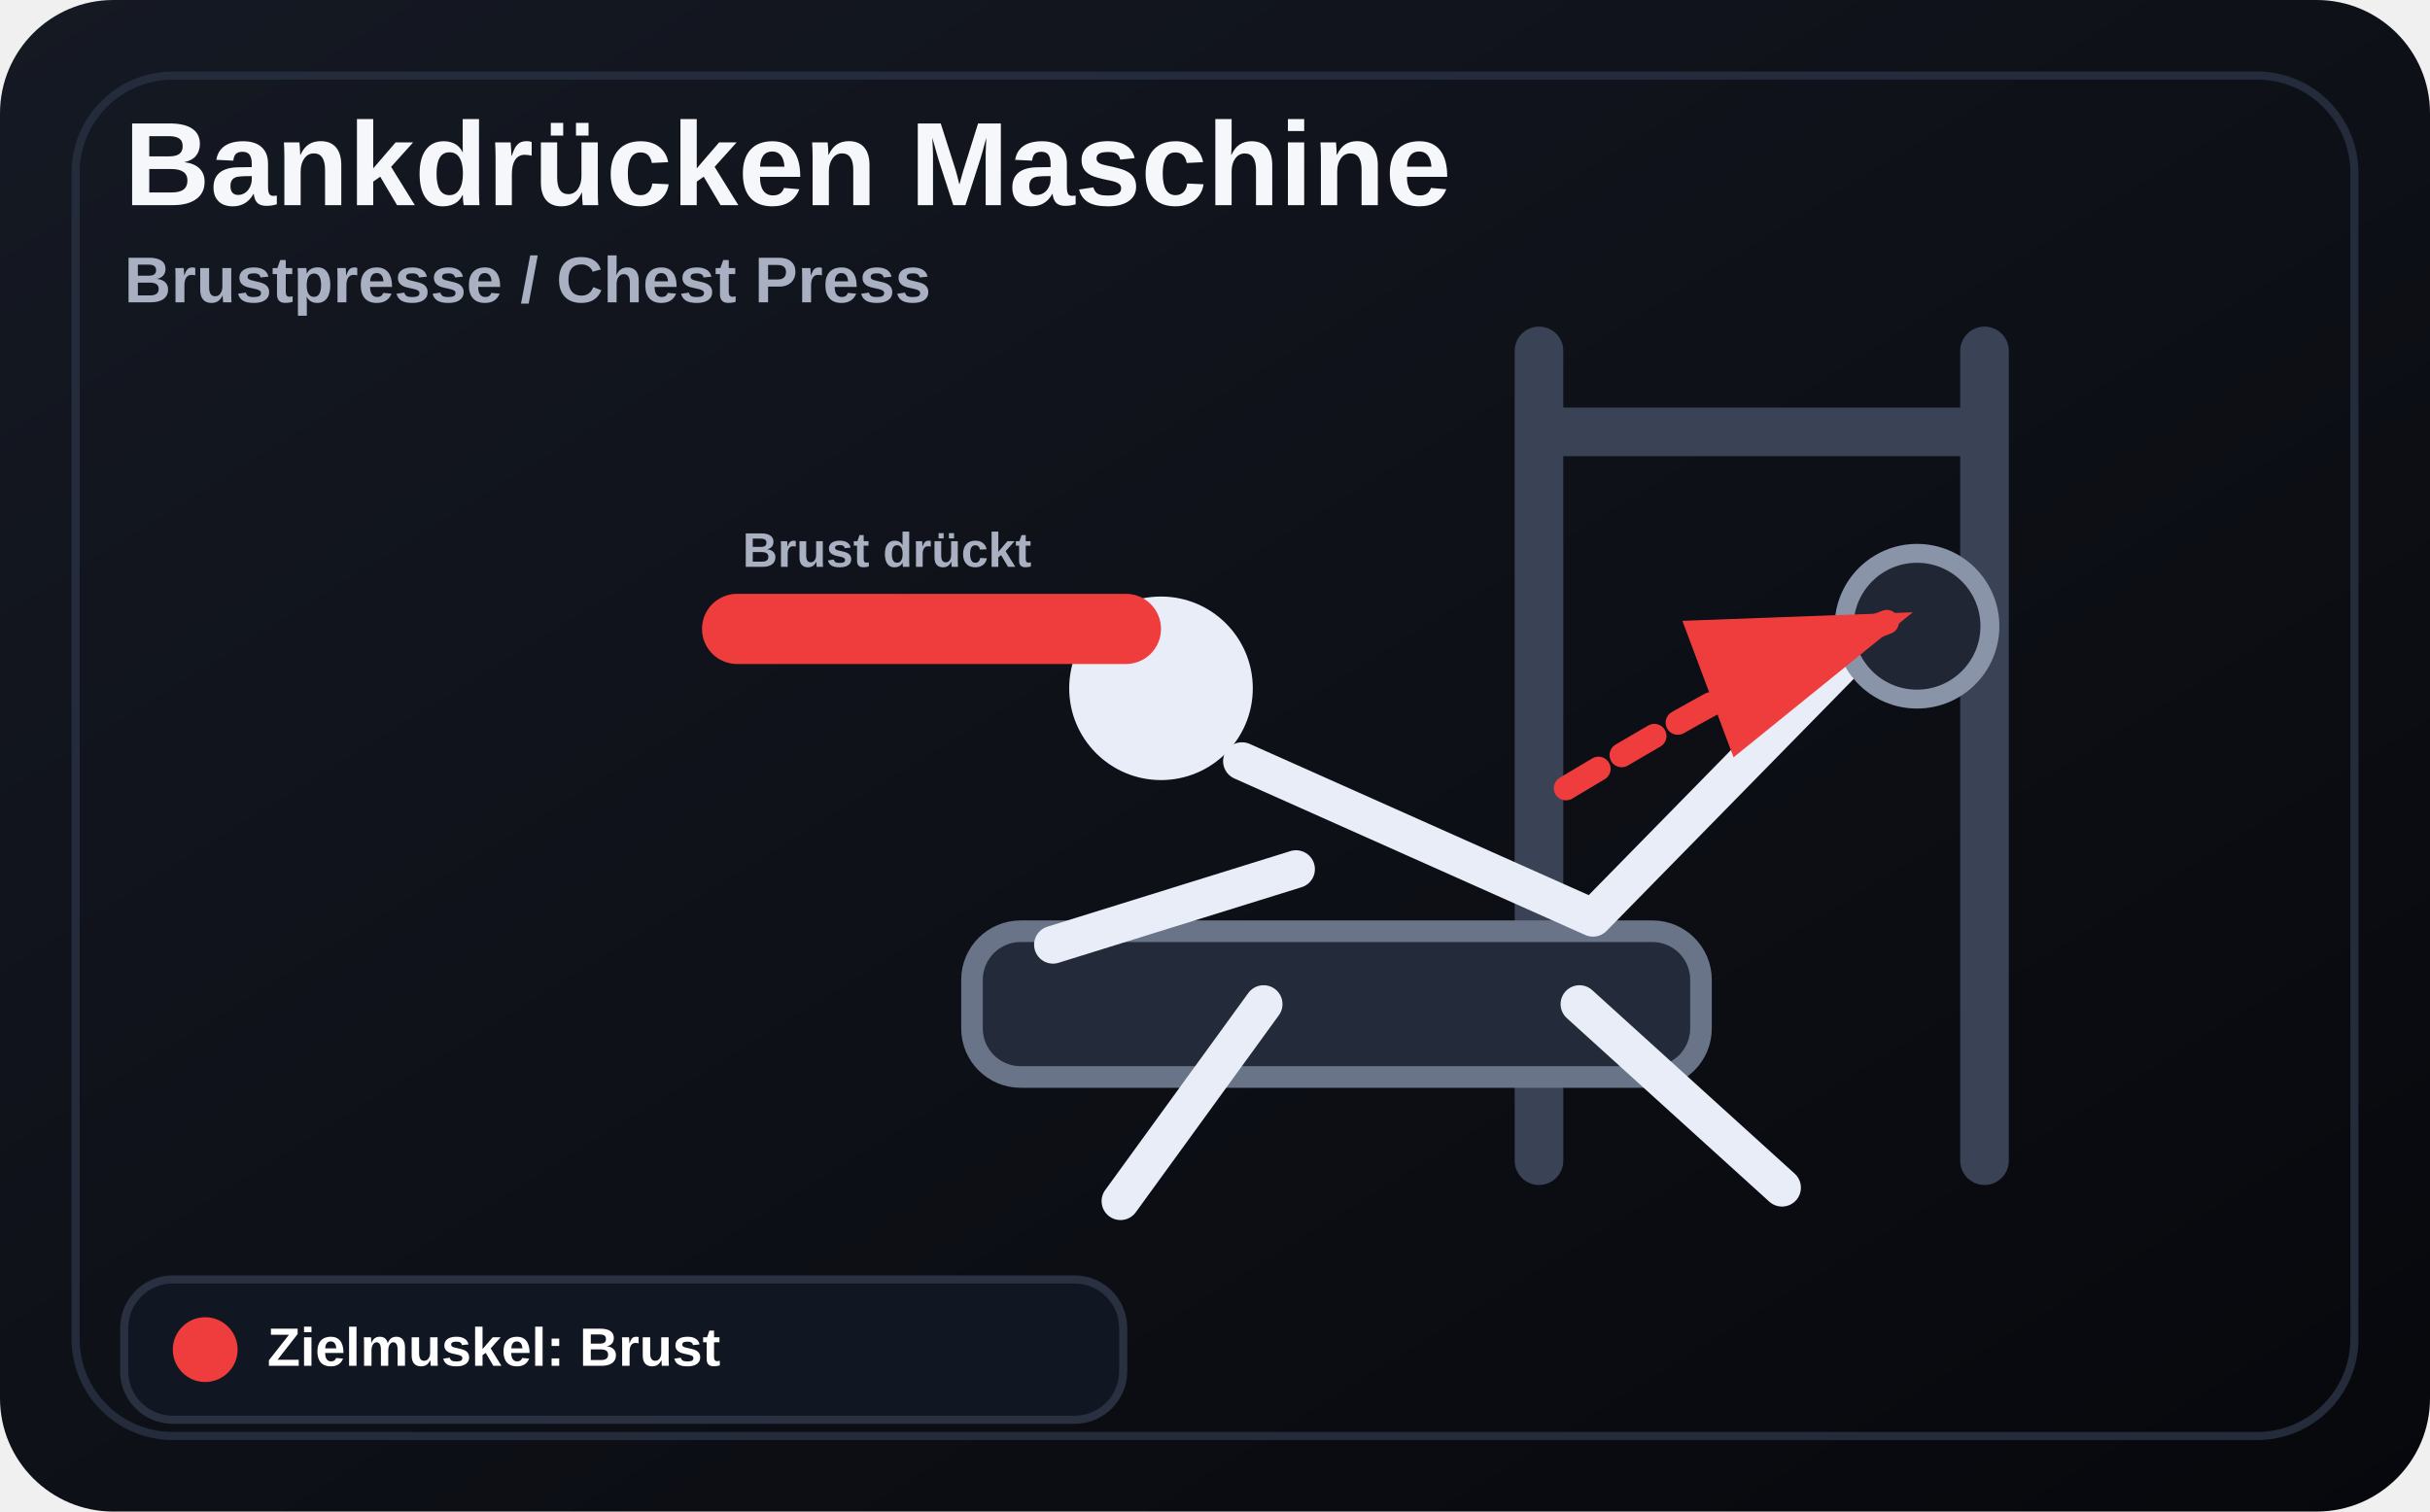
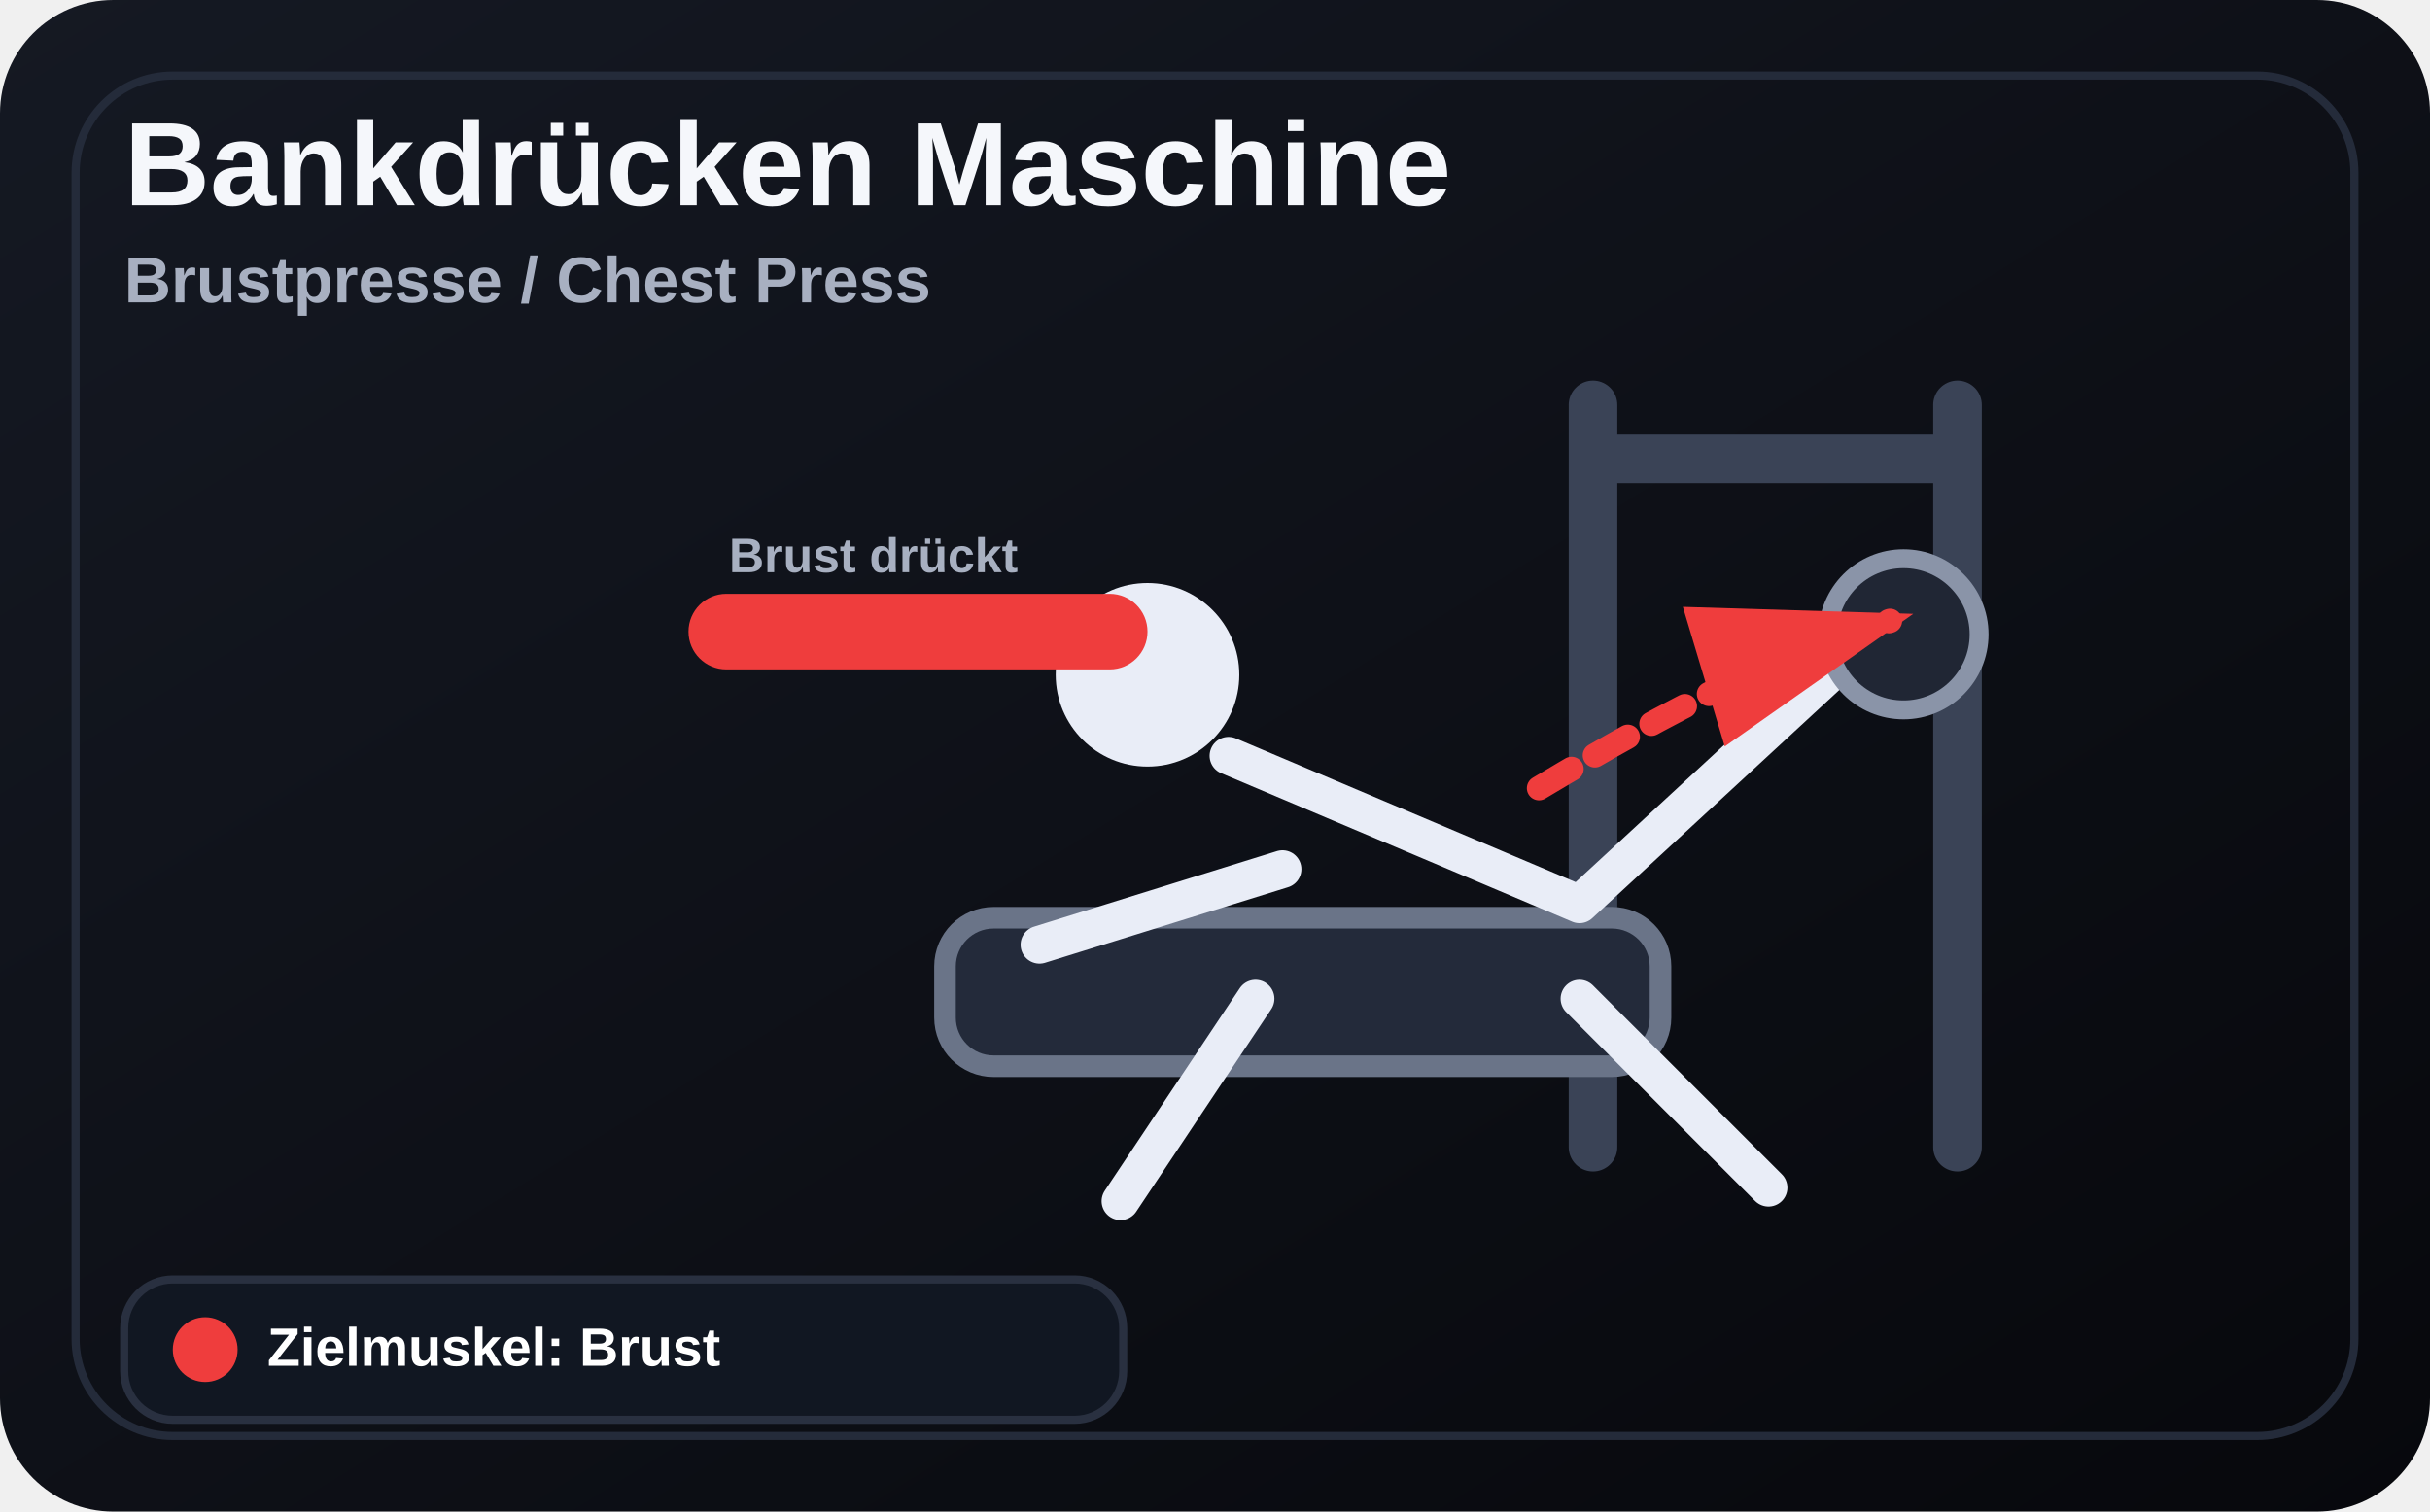
<svg xmlns="http://www.w3.org/2000/svg" viewBox="0 0 900 560">
  <defs>
    <linearGradient id="bg" x1="0" y1="0" x2="1" y2="1">
      <stop offset="0%" stop-color="#151923" />
      <stop offset="100%" stop-color="#07080c" />
    </linearGradient>
-     <style>
-       .title{font:900 44px Arial,sans-serif;fill:#f5f7fb}
-       .sub{font:700 24px Arial,sans-serif;fill:#a8b0c1}
-       .label{font:900 20px Arial,sans-serif;fill:#fff}
-       .note{font:800 18px Arial,sans-serif;fill:#a8b0c1}
-       .machine{fill:none;stroke:#3a4356;stroke-width:18;stroke-linecap:round;stroke-linejoin:round}
-       .machine2{fill:none;stroke:#566178;stroke-width:11;stroke-linecap:round;stroke-linejoin:round}
-       .person{fill:none;stroke:#e9edf7;stroke-width:14;stroke-linecap:round;stroke-linejoin:round}
-       .thin{fill:none;stroke:#e9edf7;stroke-width:9;stroke-linecap:round;stroke-linejoin:round}
-       .personFill{fill:#e9edf7}
-       .bar{stroke:#a8b0c1;stroke-width:16;stroke-linecap:round;fill:none}
-       .seat{fill:#232a3a;stroke:#6a7488;stroke-width:8}
-       .plate{fill:#202634;stroke:#8a94a8;stroke-width:7}
-       .arrow{fill:none;stroke:#ef3d3d;stroke-width:9;stroke-linecap:round;stroke-linejoin:round;stroke-dasharray:14 10;marker-end:url(#arrowhead)}
-       .highlight{fill:#ef3d3d}
-     </style>
+     <style>.title{font:900 44px Arial,sans-serif;fill:#f5f7fb}.sub{font:700 24px Arial,sans-serif;fill:#a8b0c1}.label{font:900 20px Arial,sans-serif;fill:#fff}.small{font:800 18px Arial,sans-serif;fill:#a8b0c1}.machine{fill:none;stroke:#3a4356;stroke-width:18;stroke-linecap:round;stroke-linejoin:round}.machine2{fill:none;stroke:#566178;stroke-width:11;stroke-linecap:round;stroke-linejoin:round}.person{fill:none;stroke:#e9edf7;stroke-width:14;stroke-linecap:round;stroke-linejoin:round}.personFill{fill:#e9edf7}.bar{stroke:#a8b0c1;stroke-width:16;stroke-linecap:round;fill:none}.seat{fill:#232a3a;stroke:#6a7488;stroke-width:8}.plate{fill:#202634;stroke:#8a94a8;stroke-width:7}.arrow{fill:none;stroke:#ef3d3d;stroke-width:9;stroke-linecap:round;stroke-linejoin:round;stroke-dasharray:14 10;marker-end:url(#arrowhead)}.highlight{fill:#ef3d3d}</style>
    <marker id="arrowhead" markerWidth="10" markerHeight="10" refX="8" refY="3" orient="auto">
      <path d="M0,0 L0,6 L9,3 z" fill="#ef3d3d" />
    </marker>
  </defs>
  <rect width="900" height="560" rx="42" fill="url(#bg)" />
  <rect x="28" y="28" width="844" height="504" rx="36" fill="none" stroke="#242b3a" stroke-width="3" />
  <text x="46" y="76" class="title">Bankdrücken Maschine</text>
  <text x="46" y="112" class="sub">Brustpresse / Chest Press</text>
-   <path class="machine" d="M570 130V430M735 130V430M570 160H735" />
-   <rect class="seat" x="360" y="345" width="270" height="54" rx="18" />
-   <circle class="personFill" cx="430" cy="255" r="34" />
-   <path class="person" d="M460 282L590 340L690 238M480 322L390 350M468 372L415 445M585 372L660 440" />
-   <circle class="plate" cx="710" cy="232" r="27" />
-   <path class="arrow" d="M580 292C625 265 660 245 700 230" />
-   <rect class="highlight" x="260" y="220" width="170" height="26" rx="13" />
-   <text x="275" y="210" class="note">Brust drückt</text>
+   <path d="M590 150V425M725 150V425M590 170H725" class="machine" />
+   <rect x="350" y="340" width="265" height="55" rx="18" class="seat" />
+   <circle cx="425" cy="250" r="34" class="personFill" />
+   <path d="M455 280L585 335L690 238M475 322L385 350M465 370L415 445M585 370L655 440" class="person" />
+   <circle cx="705" cy="235" r="28" class="plate" />
+   <path d="M570 292C620 262 660 242 700 230" class="arrow" />
+   <rect x="255" y="220" width="170" height="28" rx="14" class="highlight" />
+   <text x="270" y="212" class="small">Brust drückt</text>
  <rect x="46" y="474" width="370" height="52" rx="18" fill="#111722" stroke="#293040" stroke-width="3" />
  <circle cx="76" cy="500" r="12" fill="#ef3d3d" />
  <text x="99" y="506" class="label">Zielmuskel: Brust</text>
</svg>
